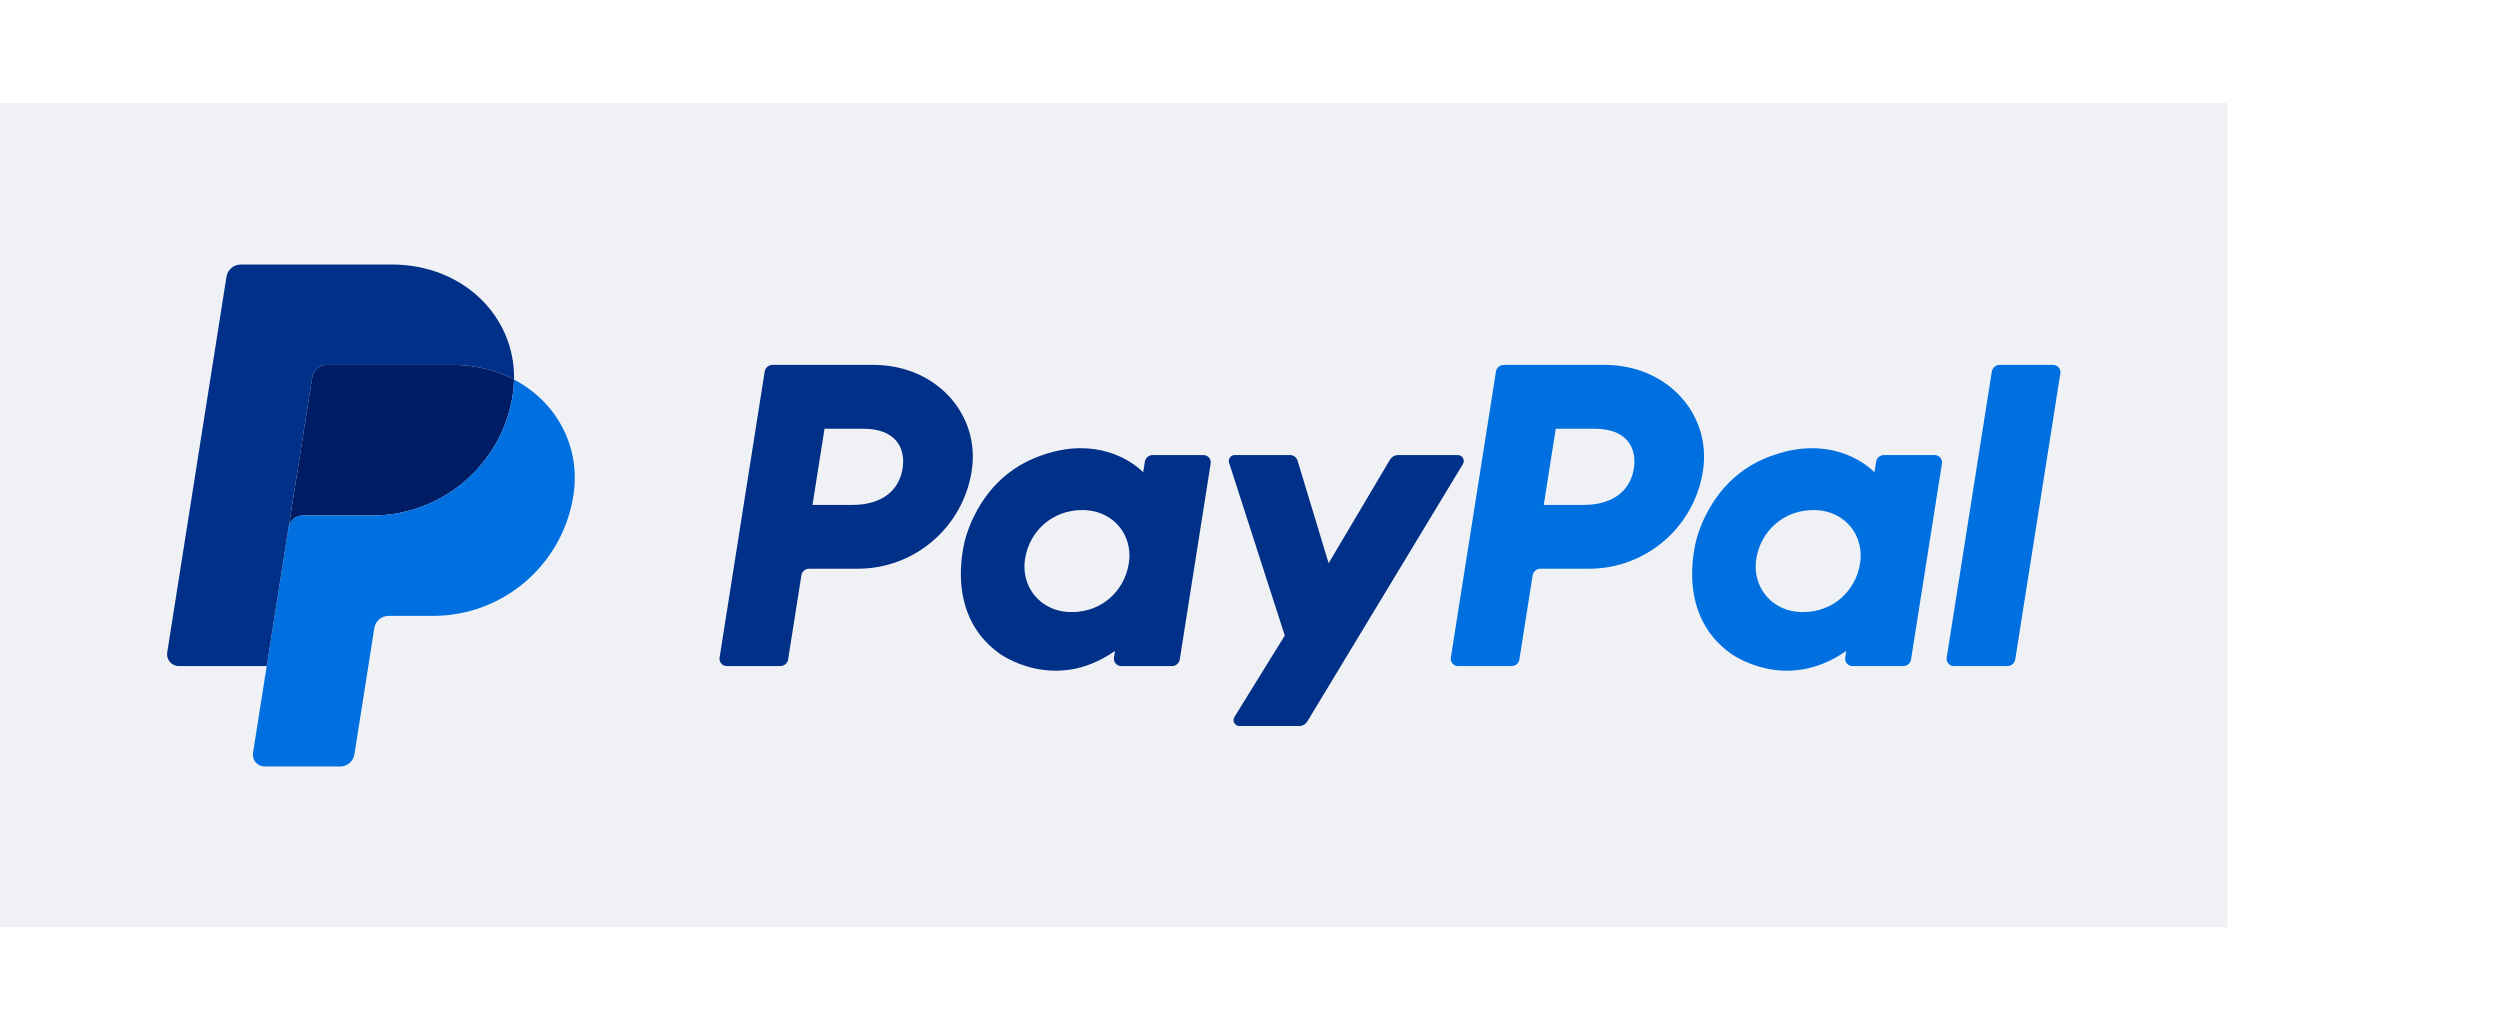
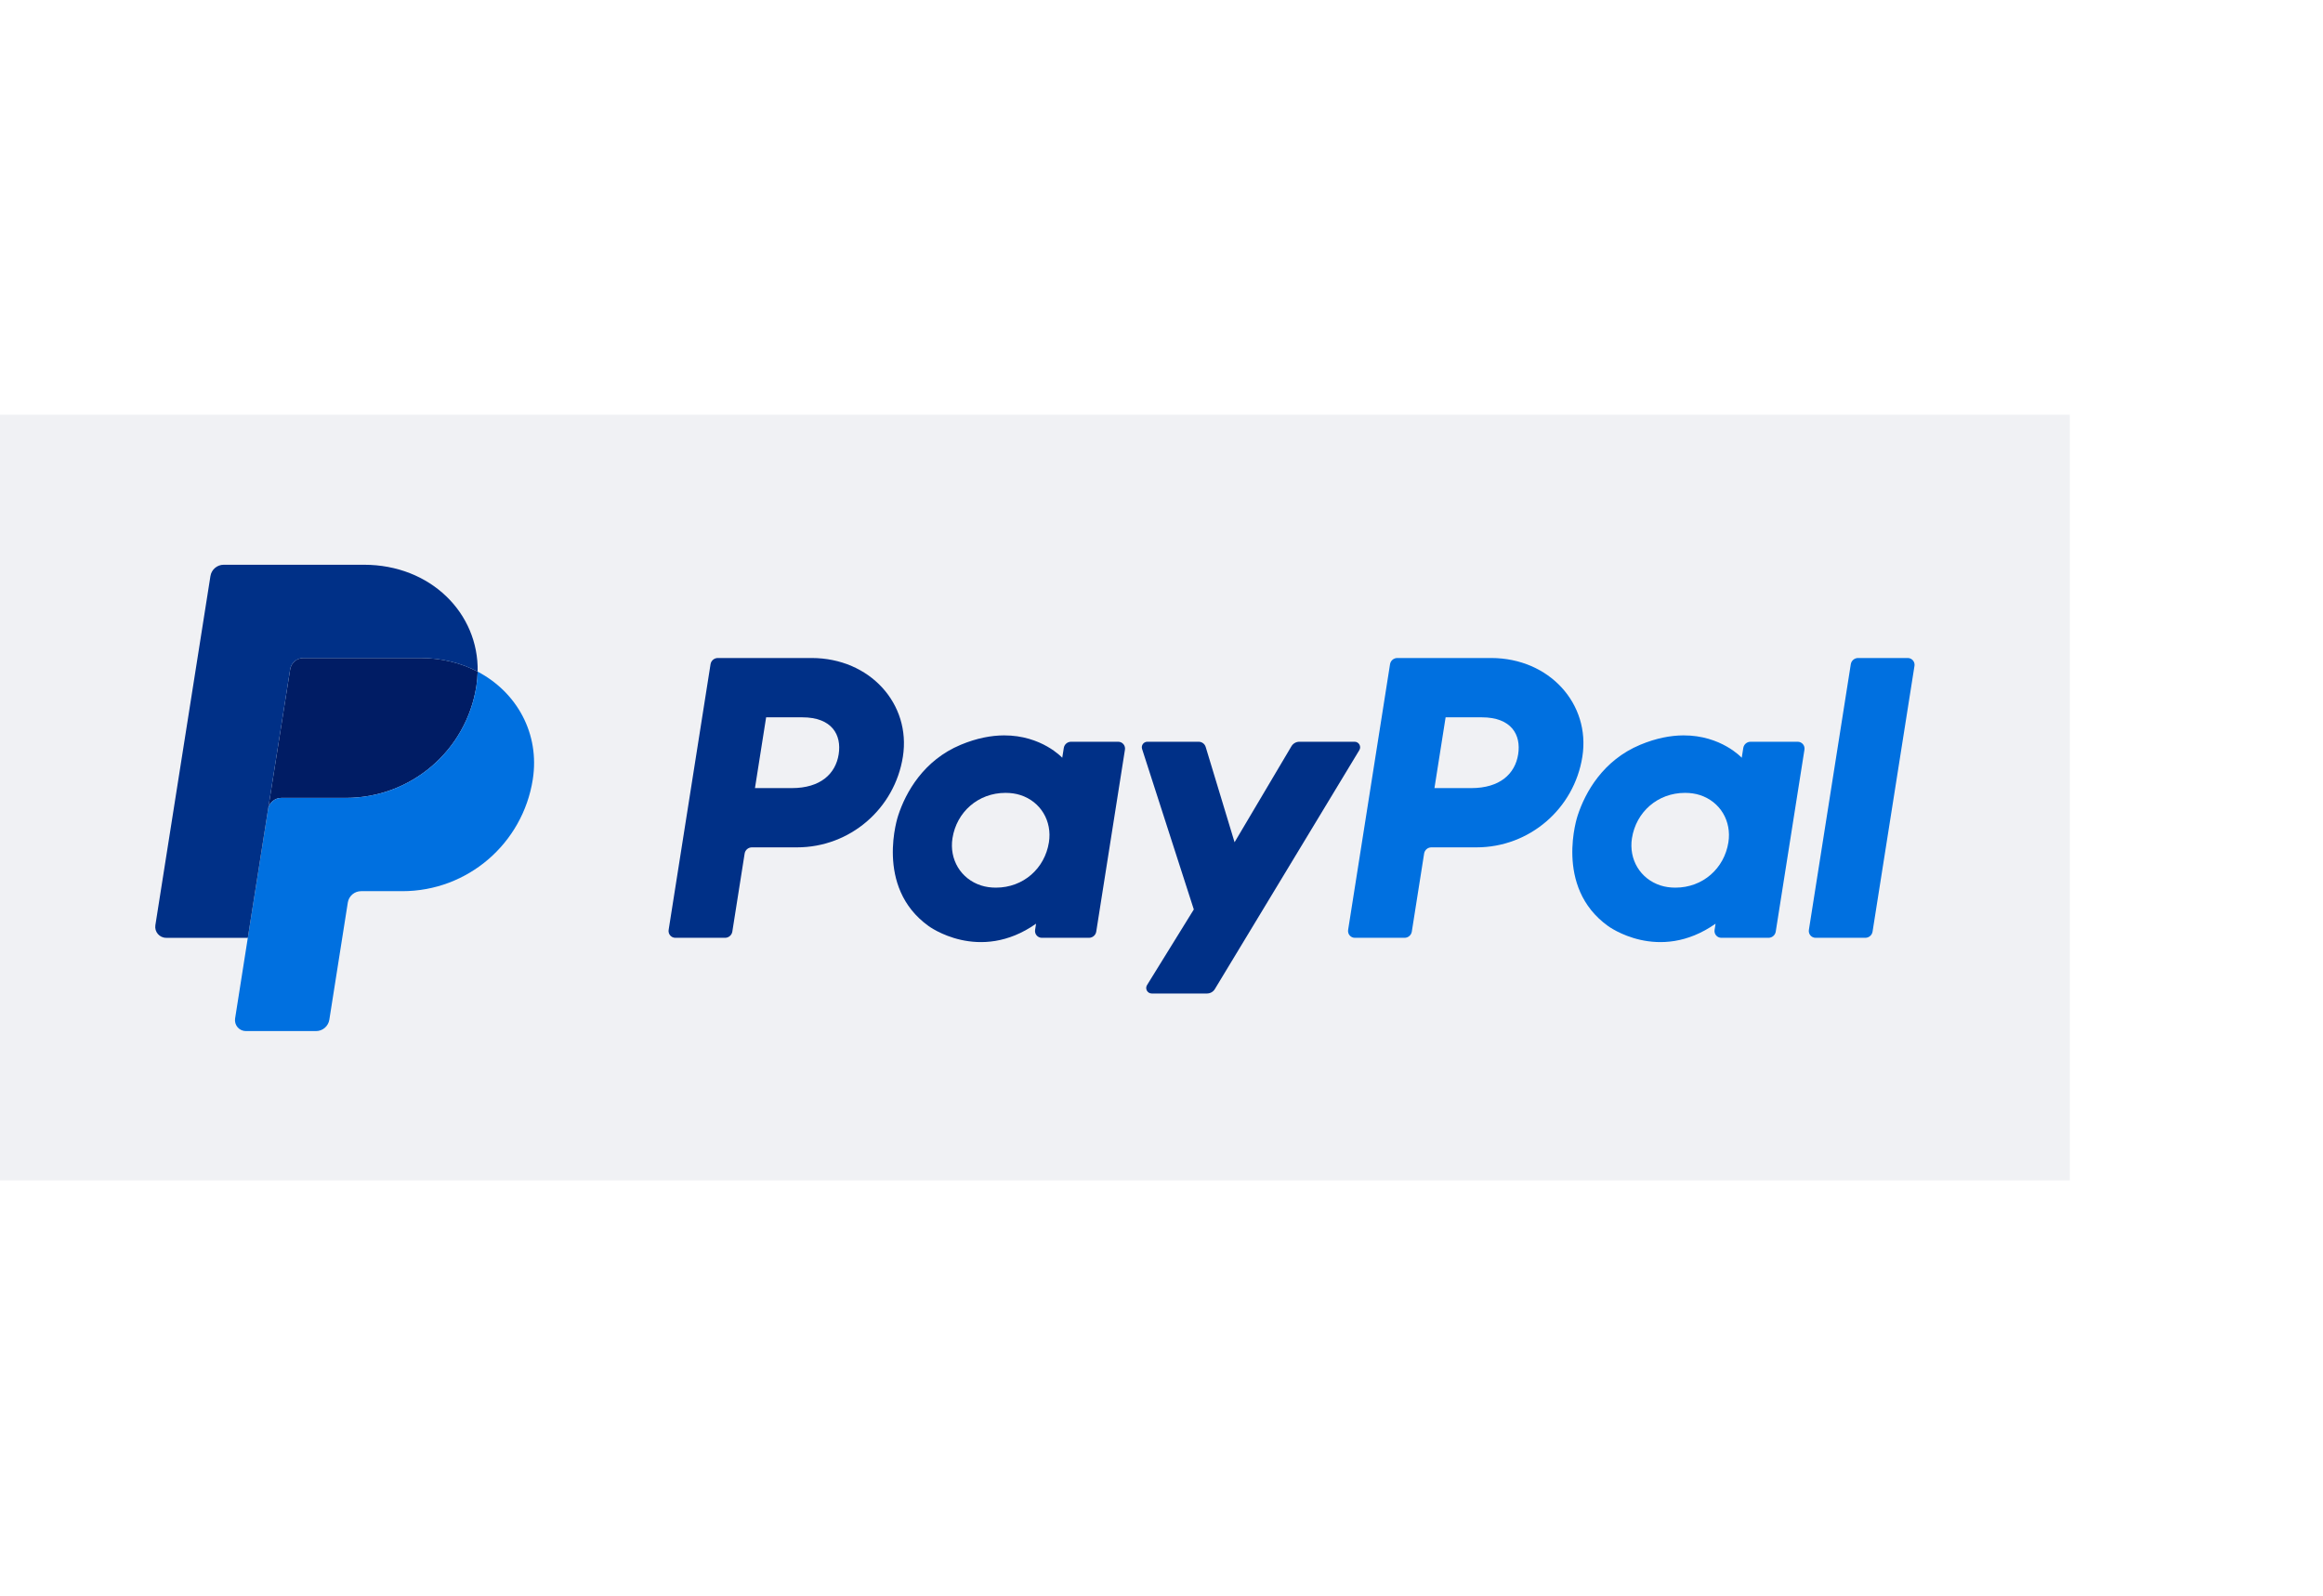
- <svg xmlns="http://www.w3.org/2000/svg" width="364" height="150" viewBox="0 0 364 150" fill="none">
-   <path d="M324.324 15H0V135H324.324V15Z" fill="#F0F1F4" />
-   <path d="M112.476 53.129C111.909 53.129 111.427 53.541 111.338 54.102L104.771 95.75C104.747 95.902 104.757 96.058 104.798 96.206C104.84 96.353 104.914 96.491 105.014 96.608C105.114 96.726 105.238 96.819 105.378 96.884C105.518 96.948 105.671 96.982 105.825 96.982H113.612C114.179 96.982 114.662 96.569 114.751 96.009L116.68 83.779C116.767 83.218 117.251 82.806 117.818 82.806H124.899C133.172 82.806 140.196 76.769 141.478 68.589C142.772 60.34 136.327 53.147 127.194 53.129H112.476ZM120.047 62.426H125.713C130.377 62.426 131.896 65.179 131.415 68.222C130.935 71.272 128.577 73.519 124.065 73.519H118.298L120.047 62.426ZM157.319 65.257C155.352 65.265 153.089 65.668 150.549 66.726C144.722 69.155 141.923 74.175 140.734 77.835C140.734 77.835 136.952 89 145.498 95.135C145.498 95.135 153.424 101.04 162.346 94.771L162.192 95.75C162.169 95.902 162.178 96.058 162.22 96.205C162.261 96.353 162.335 96.49 162.435 96.607C162.534 96.725 162.658 96.819 162.799 96.883C162.938 96.948 163.09 96.981 163.244 96.982H170.638C171.205 96.982 171.687 96.569 171.775 96.009L176.273 67.488C176.297 67.335 176.288 67.18 176.246 67.032C176.205 66.884 176.131 66.746 176.031 66.629C175.931 66.512 175.807 66.418 175.667 66.353C175.528 66.289 175.375 66.255 175.221 66.255H167.827C167.261 66.255 166.777 66.667 166.69 67.228L166.448 68.762C166.448 68.762 163.219 65.235 157.319 65.257ZM157.561 74.266C158.41 74.266 159.186 74.383 159.883 74.607C163.073 75.631 164.882 78.696 164.359 82.018C163.712 86.108 160.358 89.12 156.056 89.12C155.208 89.12 154.432 89.004 153.734 88.78C150.545 87.756 148.725 84.691 149.248 81.369C149.894 77.278 153.259 74.266 157.561 74.266Z" fill="#003087" />
-   <path d="M218.947 53.129C218.381 53.129 217.898 53.541 217.81 54.102L211.242 95.75C211.219 95.902 211.228 96.058 211.27 96.206C211.312 96.353 211.385 96.491 211.485 96.608C211.585 96.726 211.71 96.819 211.849 96.884C211.99 96.948 212.141 96.982 212.295 96.982H220.084C220.651 96.982 221.133 96.569 221.222 96.009L223.151 83.779C223.239 83.218 223.721 82.806 224.289 82.806H231.37C239.643 82.806 246.666 76.769 247.948 68.589C249.242 60.34 242.799 53.147 233.664 53.129H218.947ZM226.519 62.426H232.184C236.848 62.426 238.367 65.179 237.887 68.222C237.407 71.272 235.048 73.519 230.535 73.519H224.77L226.519 62.426ZM263.789 65.257C261.823 65.265 259.56 65.668 257.019 66.726C251.192 69.155 248.393 74.175 247.205 77.835C247.205 77.835 243.424 89 251.97 95.135C251.97 95.135 259.894 101.04 268.817 94.771L268.664 95.75C268.639 95.902 268.649 96.058 268.691 96.206C268.733 96.353 268.806 96.491 268.907 96.608C269.007 96.726 269.131 96.819 269.271 96.884C269.411 96.948 269.563 96.982 269.717 96.982H277.11C277.677 96.982 278.159 96.569 278.248 96.009L282.747 67.488C282.771 67.335 282.761 67.18 282.72 67.031C282.678 66.883 282.604 66.746 282.504 66.628C282.404 66.511 282.28 66.417 282.139 66.353C282 66.288 281.848 66.255 281.694 66.255H274.3C273.732 66.255 273.25 66.667 273.161 67.228L272.92 68.762C272.92 68.762 269.69 65.235 263.789 65.257ZM264.031 74.266C264.88 74.266 265.656 74.383 266.354 74.607C269.543 75.631 271.352 78.696 270.829 82.018C270.183 86.108 266.829 89.12 262.527 89.12C261.679 89.12 260.902 89.004 260.205 88.78C257.015 87.756 255.195 84.691 255.718 81.369C256.364 77.278 259.729 74.266 264.031 74.266Z" fill="#0070E0" />
-   <path d="M179.781 66.255C179.195 66.255 178.778 66.827 178.957 67.384L187.063 92.538L179.734 104.391C179.378 104.967 179.792 105.71 180.468 105.71H189.131C189.379 105.71 189.622 105.645 189.838 105.524C190.053 105.402 190.234 105.227 190.362 105.015L213.001 67.565C213.348 66.99 212.933 66.254 212.261 66.254H203.599C203.349 66.254 203.102 66.32 202.886 66.444C202.669 66.568 202.487 66.746 202.36 66.961L193.449 82.005L188.925 67.073C188.778 66.587 188.329 66.254 187.823 66.254L179.781 66.255Z" fill="#003087" />
-   <path d="M291.148 53.129C290.581 53.129 290.098 53.541 290.009 54.102L283.44 95.749C283.416 95.9 283.425 96.056 283.468 96.204C283.509 96.353 283.583 96.49 283.682 96.608C283.783 96.725 283.907 96.819 284.047 96.884C284.187 96.948 284.339 96.982 284.493 96.982H292.282C292.849 96.982 293.331 96.569 293.42 96.009L299.987 54.36C300.011 54.208 300.002 54.053 299.96 53.905C299.918 53.757 299.844 53.62 299.745 53.503C299.645 53.386 299.521 53.292 299.381 53.227C299.241 53.163 299.089 53.129 298.935 53.129H291.148Z" fill="#0070E0" />
-   <path d="M47.546 53.129C47.044 53.129 46.559 53.309 46.178 53.635C45.797 53.961 45.544 54.412 45.465 54.907L42.008 76.833C42.169 75.809 43.052 75.055 44.089 75.055H54.219C64.415 75.055 73.066 67.618 74.647 57.538C74.764 56.786 74.831 56.026 74.846 55.265C72.255 53.906 69.212 53.129 65.876 53.129H47.546Z" fill="#001C64" />
-   <path d="M74.846 55.266C74.831 56.027 74.764 56.787 74.647 57.539C73.066 67.618 64.414 75.056 54.219 75.056H44.089C43.053 75.056 42.17 75.809 42.009 76.834L38.83 96.983L36.839 109.622C36.8 109.866 36.815 110.116 36.882 110.354C36.949 110.592 37.066 110.813 37.227 111.001C37.388 111.189 37.587 111.34 37.812 111.444C38.036 111.546 38.281 111.6 38.528 111.6H49.523C50.025 111.6 50.51 111.421 50.892 111.094C51.273 110.768 51.526 110.317 51.604 109.822L54.5 91.452C54.579 90.956 54.832 90.504 55.213 90.178C55.595 89.852 56.081 89.673 56.583 89.673H63.056C73.252 89.673 81.903 82.236 83.484 72.157C84.606 65.004 81.003 58.493 74.846 55.266Z" fill="#0070E0" />
-   <path d="M35.055 38.514C34.018 38.514 33.135 39.267 32.974 40.291L24.346 95.004C24.182 96.043 24.985 96.983 26.036 96.983H38.832L42.009 76.834L45.466 54.908C45.544 54.413 45.797 53.962 46.178 53.636C46.559 53.309 47.044 53.13 47.546 53.13H65.877C69.213 53.13 72.255 53.908 74.846 55.266C75.024 46.089 67.452 38.514 57.042 38.514H35.055Z" fill="#003087" />
+ <svg xmlns="http://www.w3.org/2000/svg" width="364" height="250" viewBox="0 0 364 250" fill="none">
+   <path d="M324.324 65H0V185H324.324V65Z" fill="#F0F1F4" />
+   <path d="M112.476 103.129C111.909 103.129 111.427 103.541 111.338 104.102L104.771 145.75C104.747 145.902 104.757 146.058 104.798 146.206C104.84 146.354 104.914 146.491 105.014 146.608C105.114 146.726 105.238 146.819 105.378 146.884C105.518 146.948 105.671 146.982 105.825 146.982H113.612C114.179 146.982 114.662 146.569 114.751 146.009L116.68 133.779C116.767 133.218 117.251 132.806 117.818 132.806H124.899C133.172 132.806 140.196 126.769 141.478 118.589C142.772 110.34 136.327 103.147 127.194 103.129H112.476ZM120.047 112.426H125.713C130.377 112.426 131.896 115.179 131.415 118.222C130.935 121.272 128.577 123.519 124.065 123.519H118.298L120.047 112.426ZM157.319 115.257C155.352 115.265 153.089 115.668 150.549 116.726C144.722 119.155 141.923 124.175 140.734 127.835C140.734 127.835 136.952 139 145.498 145.135C145.498 145.135 153.424 151.04 162.346 144.771L162.192 145.75C162.169 145.902 162.178 146.058 162.22 146.205C162.261 146.354 162.335 146.491 162.435 146.607C162.534 146.725 162.658 146.819 162.799 146.883C162.938 146.948 163.09 146.981 163.244 146.982H170.638C171.205 146.982 171.687 146.569 171.775 146.009L176.273 117.488C176.297 117.335 176.288 117.18 176.246 117.032C176.205 116.884 176.131 116.746 176.031 116.629C175.931 116.512 175.807 116.418 175.667 116.353C175.528 116.289 175.375 116.255 175.221 116.255H167.827C167.261 116.255 166.777 116.667 166.69 117.228L166.448 118.762C166.448 118.762 163.219 115.235 157.319 115.257ZM157.561 124.266C158.41 124.266 159.186 124.383 159.883 124.607C163.073 125.631 164.882 128.696 164.359 132.018C163.712 136.108 160.358 139.12 156.056 139.12C155.208 139.12 154.432 139.004 153.734 138.78C150.545 137.756 148.725 134.691 149.248 131.369C149.894 127.278 153.259 124.266 157.561 124.266Z" fill="#003087" />
+   <path d="M218.947 103.129C218.381 103.129 217.898 103.541 217.81 104.102L211.242 145.75C211.219 145.902 211.228 146.058 211.27 146.206C211.312 146.354 211.385 146.491 211.485 146.608C211.585 146.726 211.71 146.819 211.849 146.884C211.99 146.948 212.141 146.982 212.295 146.982H220.084C220.651 146.982 221.133 146.569 221.222 146.009L223.151 133.779C223.239 133.218 223.721 132.806 224.289 132.806H231.37C239.643 132.806 246.666 126.769 247.948 118.589C249.242 110.34 242.799 103.147 233.664 103.129H218.947ZM226.519 112.426H232.184C236.848 112.426 238.367 115.179 237.887 118.222C237.407 121.272 235.048 123.519 230.535 123.519H224.77L226.519 112.426ZM263.789 115.257C261.823 115.265 259.56 115.668 257.019 116.726C251.192 119.155 248.393 124.175 247.205 127.835C247.205 127.835 243.424 139 251.97 145.135C251.97 145.135 259.894 151.04 268.817 144.771L268.664 145.75C268.639 145.902 268.649 146.058 268.691 146.206C268.733 146.354 268.806 146.491 268.907 146.608C269.007 146.726 269.131 146.819 269.271 146.884C269.411 146.948 269.563 146.982 269.717 146.982H277.11C277.677 146.982 278.159 146.569 278.248 146.009L282.747 117.488C282.771 117.335 282.761 117.18 282.72 117.031C282.678 116.883 282.604 116.746 282.504 116.628C282.404 116.511 282.28 116.417 282.139 116.353C282 116.288 281.848 116.255 281.694 116.255H274.3C273.732 116.255 273.25 116.667 273.161 117.228L272.92 118.762C272.92 118.762 269.69 115.235 263.789 115.257ZM264.031 124.266C264.88 124.266 265.656 124.383 266.354 124.607C269.543 125.631 271.352 128.696 270.829 132.018C270.183 136.108 266.829 139.12 262.527 139.12C261.679 139.12 260.902 139.004 260.205 138.78C257.015 137.756 255.195 134.691 255.718 131.369C256.364 127.278 259.729 124.266 264.031 124.266Z" fill="#0070E0" />
+   <path d="M179.781 116.255C179.195 116.255 178.778 116.827 178.957 117.384L187.063 142.538L179.734 154.391C179.378 154.967 179.792 155.71 180.468 155.71H189.131C189.379 155.71 189.622 155.645 189.838 155.524C190.053 155.402 190.234 155.227 190.362 155.015L213.001 117.565C213.348 116.99 212.933 116.254 212.261 116.254H203.599C203.349 116.254 203.102 116.319 202.886 116.444C202.669 116.568 202.487 116.746 202.36 116.961L193.449 132.005L188.925 117.073C188.778 116.587 188.329 116.254 187.823 116.254L179.781 116.255Z" fill="#003087" />
+   <path d="M291.148 103.129C290.581 103.129 290.098 103.541 290.009 104.102L283.44 145.749C283.416 145.9 283.425 146.056 283.468 146.204C283.509 146.353 283.583 146.491 283.682 146.608C283.783 146.725 283.907 146.819 284.047 146.884C284.187 146.948 284.339 146.982 284.493 146.982H292.282C292.849 146.982 293.331 146.569 293.42 146.009L299.987 104.36C300.011 104.208 300.002 104.053 299.96 103.905C299.918 103.757 299.844 103.62 299.745 103.503C299.645 103.386 299.521 103.292 299.381 103.227C299.241 103.163 299.089 103.129 298.935 103.129H291.148Z" fill="#0070E0" />
+   <path d="M47.546 103.129C47.044 103.129 46.559 103.309 46.178 103.635C45.797 103.961 45.544 104.412 45.465 104.907L42.008 126.833C42.169 125.809 43.052 125.055 44.089 125.055H54.219C64.415 125.055 73.066 117.618 74.647 107.538C74.764 106.786 74.831 106.026 74.846 105.265C72.255 103.906 69.212 103.129 65.876 103.129H47.546Z" fill="#001C64" />
+   <path d="M74.846 105.266C74.831 106.027 74.764 106.787 74.647 107.539C73.066 117.618 64.414 125.056 54.219 125.056H44.089C43.053 125.056 42.17 125.809 42.009 126.834L38.83 146.983L36.839 159.622C36.8 159.866 36.815 160.116 36.882 160.354C36.949 160.592 37.066 160.813 37.227 161.001C37.388 161.189 37.587 161.34 37.812 161.444C38.036 161.546 38.281 161.6 38.528 161.6H49.523C50.025 161.6 50.51 161.421 50.892 161.094C51.273 160.768 51.526 160.317 51.604 159.822L54.5 141.452C54.579 140.956 54.832 140.504 55.213 140.178C55.595 139.852 56.081 139.673 56.583 139.673H63.056C73.252 139.673 81.903 132.236 83.484 122.157C84.606 115.004 81.003 108.494 74.846 105.266Z" fill="#0070E0" />
+   <path d="M35.055 88.513C34.018 88.513 33.135 89.267 32.974 90.29L24.346 145.004C24.182 146.043 24.985 146.983 26.036 146.983H38.832L42.009 126.834L45.466 104.908C45.544 104.413 45.797 103.961 46.178 103.635C46.559 103.31 47.044 103.13 47.546 103.13H65.877C69.213 103.13 72.255 103.908 74.846 105.266C75.024 96.089 67.452 88.513 57.042 88.513H35.055Z" fill="#003087" />
</svg>
